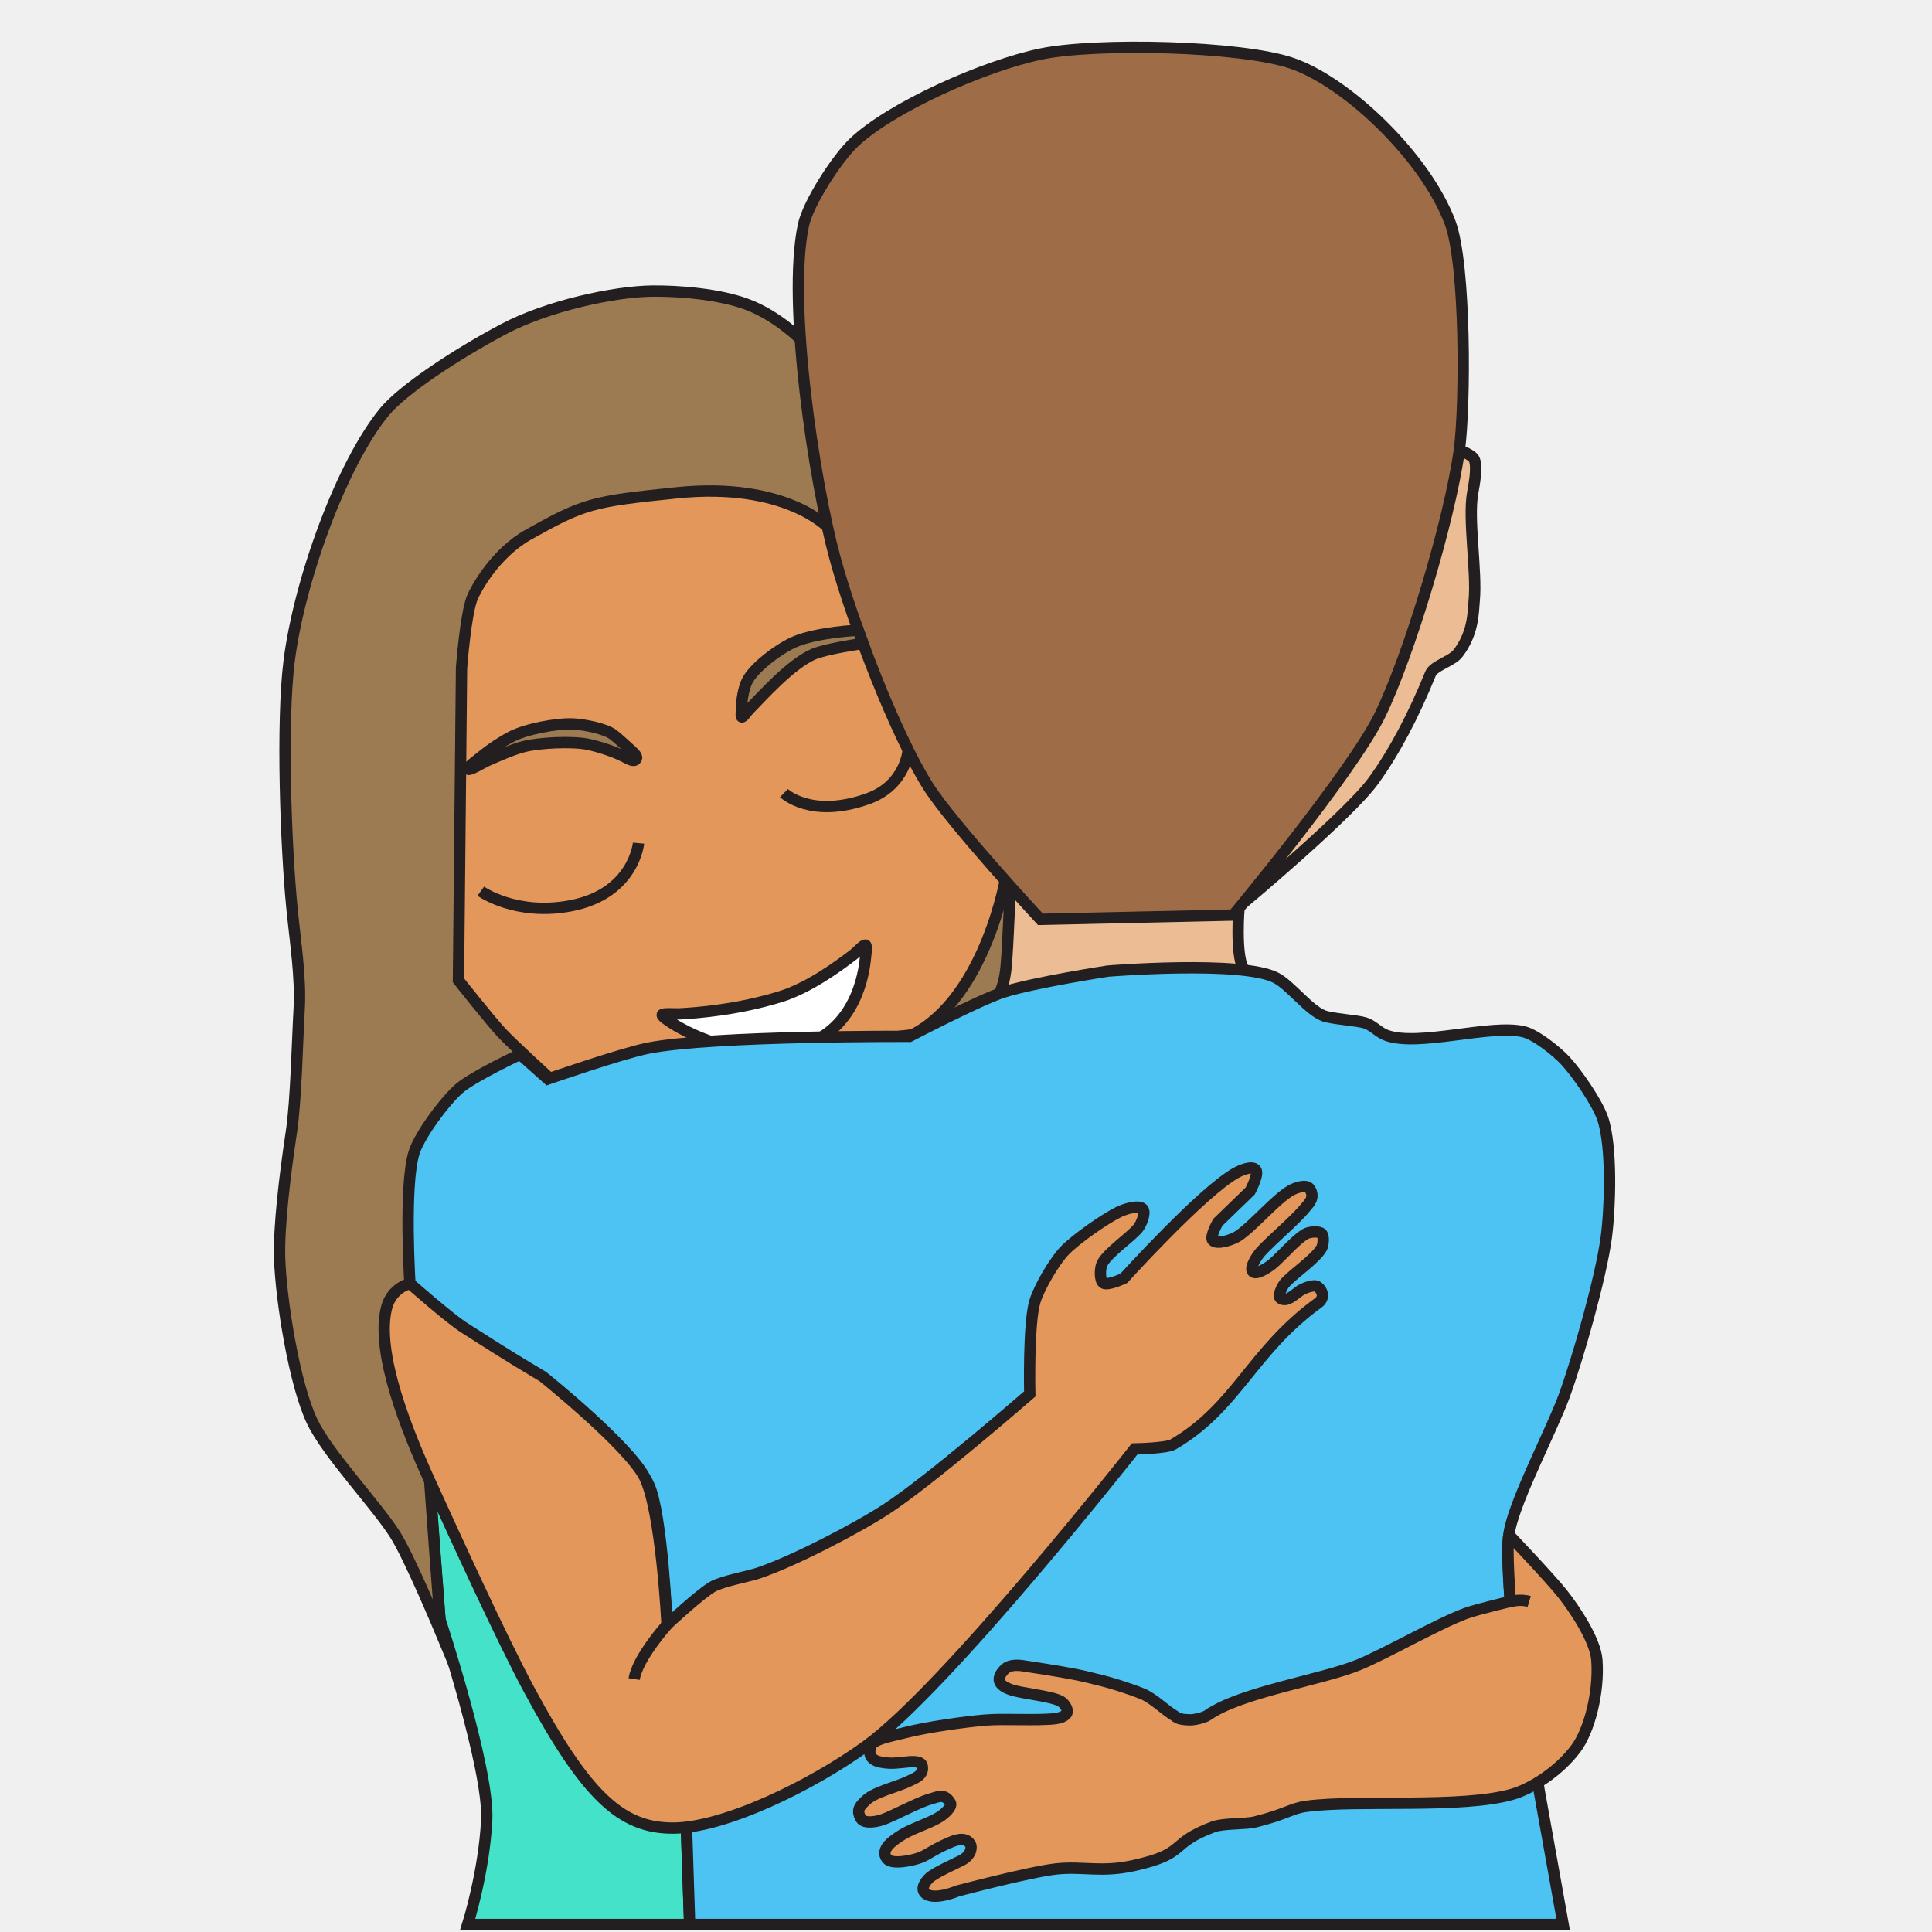
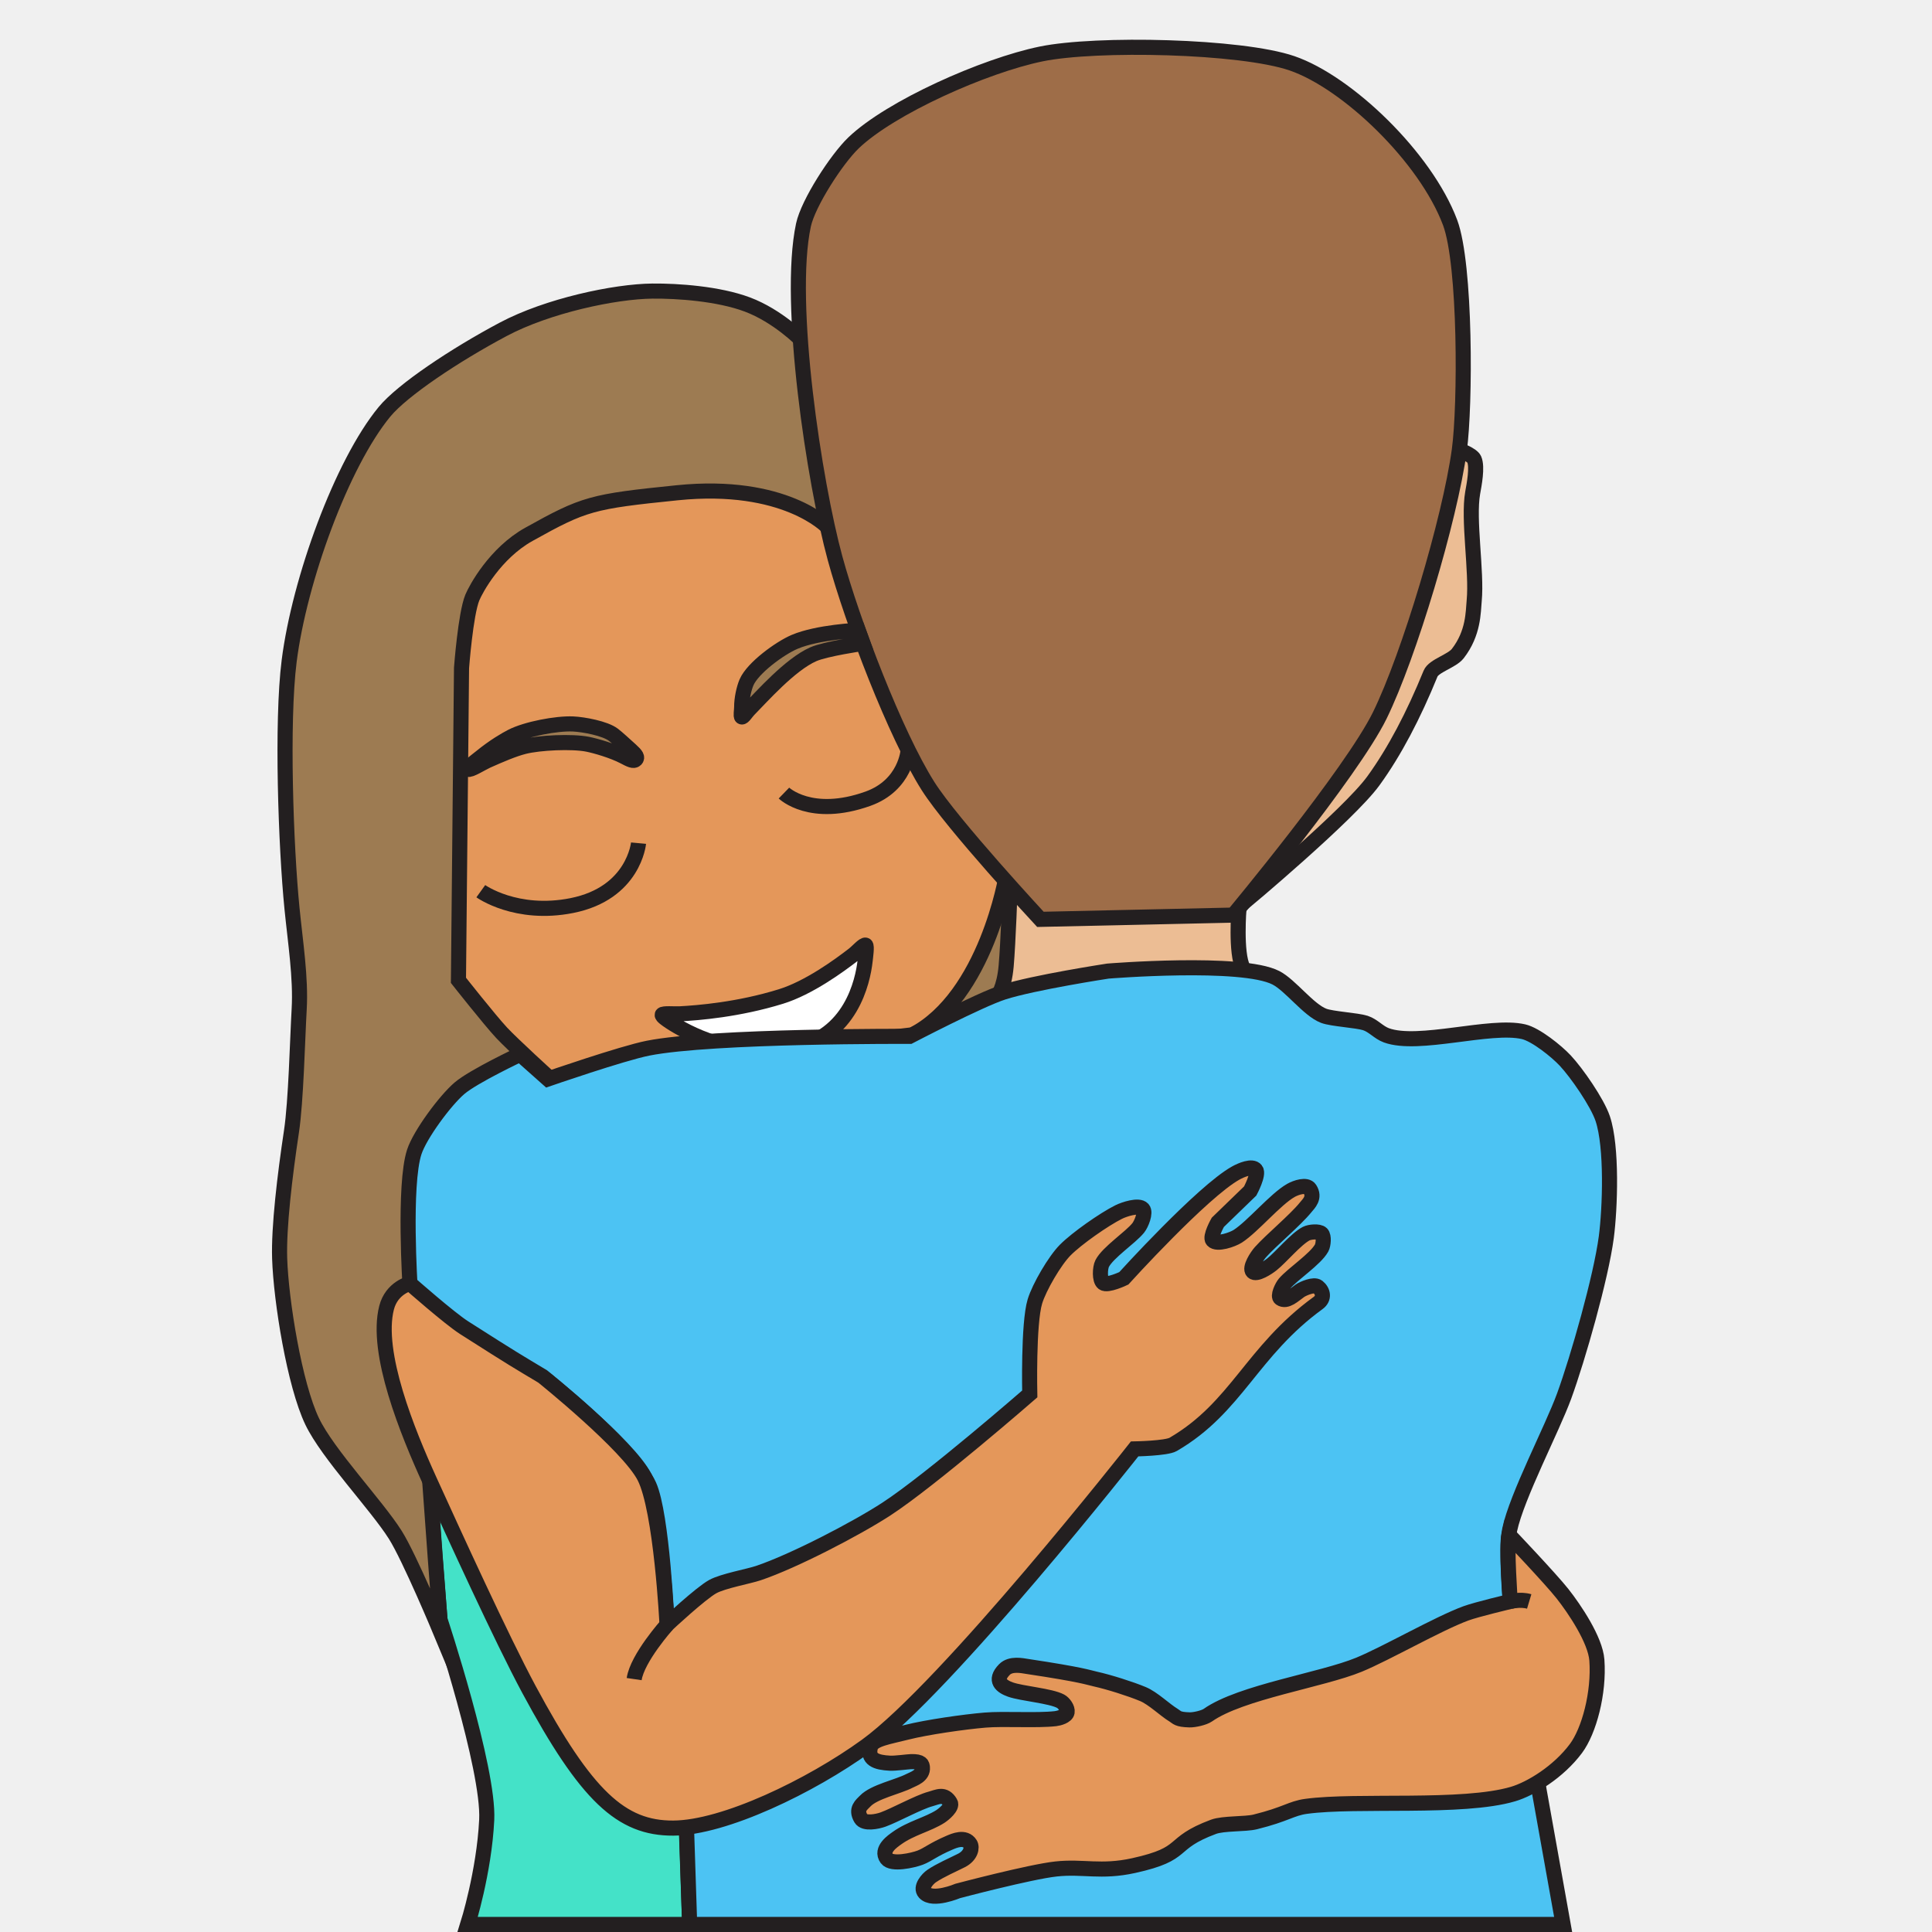
- <svg xmlns="http://www.w3.org/2000/svg" width="256" height="256" viewBox="-36.291 -5.515 256 256">
-   <path fill="#44E2C8" stroke="#231F20" stroke-width="1.5" stroke-miterlimit="10" d="M55.093 249.485H25.682s2.179-6.912 2.519-13.856c.334-6.808-6.195-26.556-6.195-26.556s-1.361-17.016-1.361-18.377c0-1.362 34.003 45.907 34.003 45.907l.445 12.882z" />
-   <path fill="#ECBD94" stroke="#231F20" stroke-width="1.5" stroke-miterlimit="10" d="M157.077 54.126s1.699.599 1.975 1.226c.449 1.021-.016 3.368-.204 4.425-.633 3.559.568 10.417.2 14.301-.142 1.498-.064 4.285-2.175 7.008-.778 1.004-3.186 1.619-3.608 2.655-2.246 5.514-4.755 10.325-7.579 14.216-3.289 4.531-17.27 16.212-17.27 16.212l12.935-48.605 15.755-11.655" />
-   <path fill="#9D7B52" stroke="#231F20" stroke-width="1.5" stroke-miterlimit="10" d="M69.989 39.625s-3.189-3.275-7.271-4.8c-3.817-1.426-9.225-1.802-12.561-1.77-5 .049-13.894 1.942-19.777 5.071-6.399 3.404-13.344 8.034-15.727 10.927C9 55.919 3.386 71.316 2.024 82.073c-1.026 8.106-.437 24.62.375 32.774.45 4.525 1.191 9.197.953 13.351-.232 4.053-.416 12.188-1.021 16.203-.885 5.872-1.701 12.712-1.566 16.85.183 5.604 1.967 16.703 4.311 21.588 2.078 4.329 8.486 11.031 11.007 15.016 1.895 2.994 6.059 12.993 6.059 12.993s-.543-7.072-.749-9.838c-.169-2.271-.749-10.313-.749-10.313l98.512-54.396-49.167-96.676z" />
-   <path fill="#ECBD94" stroke="#231F20" stroke-width="1.5" stroke-miterlimit="10" d="M95.873 126.496s.885-.953 1.158-4.017c.271-3.064.531-10.583.531-10.583l30.319 2.923s-.487 5.957.534 7.931c1.021 1.974-15.932 5.447-15.932 5.447l-16.61-1.701z" />
-   <path fill="#E4975A" stroke="#231F20" stroke-width="1.5" stroke-miterlimit="10" d="M97.031 110.527s-2.641 15.981-12.395 21.07l-48.088 5.774s-4.942-4.506-6.373-6.042c-1.593-1.711-5.719-6.944-5.719-6.944l.408-41.393s.533-7.146 1.43-9.327c.456-1.108 3.014-5.882 7.489-8.374 7.332-4.083 8.296-4.357 19.675-5.514 14.249-1.448 19.887 4.521 19.887 4.521l23.686 46.229z" />
-   <path fill="#9E6D48" stroke="#231F20" stroke-width="1.5" stroke-miterlimit="10" d="M127.122 115.739l-25.553.566s-11.675-12.583-14.887-17.654c-4.33-6.838-9.982-21.625-12.323-30.192-2.718-9.95-6.397-33.844-4.188-44.158.621-2.899 4.384-8.727 6.64-10.887 4.909-4.7 17.328-10.229 24.85-11.778C108.99.127 128.134.549 134.909 2.873c7.32 2.511 17.7 12.45 20.943 21.093 2.089 5.563 2.032 24.272 1.226 30.16-1.262 9.213-6.65 27.21-10.531 35.136-3.749 7.655-19.425 26.477-19.425 26.477z" />
-   <path fill="#FFF" stroke="#231F20" stroke-width="1.5" stroke-miterlimit="10" d="M51.451 128.947c.073-.228 1.705-.09 2.313-.122 2.444-.129 7.772-.551 13.413-2.295 3.692-1.141 7.708-4.072 9.626-5.557.541-.419 1.363-1.373 1.607-1.251.193.096-.007 1.534-.068 2.076-.31 2.759-1.895 10.072-9.633 11.574-7.617 1.479-14.158-2.121-16.237-3.506-.411-.273-1.08-.735-1.021-.919z" />
-   <path fill="none" stroke="#231F20" stroke-width="1.5" stroke-miterlimit="10" d="M27.418 112.573s4.683 3.368 12.05 1.906c8.238-1.634 8.85-8.272 8.85-8.272M67.586 99.57s3.564 3.458 11.131.749c5.038-1.804 5.33-6.443 5.33-6.443" />
-   <path fill="#9D7B52" stroke="#231F20" stroke-width="1.5" stroke-miterlimit="10" d="M25.75 96.404c-.156-.247 1.123-1.154 1.668-1.6 1.76-1.436 3.309-2.325 4.084-2.723 1.944-.998 5.953-1.766 8.136-1.668 1.382.062 4.247.588 5.344 1.43.573.438 1.426 1.234 2.315 2.033.729.656.923.985.649 1.255-.279.274-.76.03-1.568-.395-1.472-.772-3.721-1.417-4.8-1.634-2.071-.416-6.396-.214-8.442.307-1.403.356-3.202 1.132-4.883 1.882-.632.283-2.35 1.355-2.503 1.113zM61.992 89.483c-.159-.062-.006-.906-.009-1.318-.006-1.081.299-2.467.644-3.267.827-1.92 4.431-4.535 6.354-5.355 3.086-1.316 8.442-1.547 8.442-1.547l.634 1.742s-4.94.715-6.581 1.438c-3.086 1.362-6.83 5.62-8.517 7.324-.367.373-.772 1.058-.967.983z" />
-   <path fill="#4CC3F3" stroke="#231F20" stroke-width="1.5" stroke-miterlimit="10" d="M110.511 123.16s17.734-1.442 22.262.885c1.929.991 4.307 4.266 6.332 5.038 1.103.421 4.391.592 5.515.953 1.051.341 1.754 1.255 2.791 1.634 4.27 1.562 13.751-1.511 18.178-.477 1.632.383 4.368 2.59 5.514 3.813 1.543 1.649 4.248 5.555 4.971 7.693 1.269 3.759.979 11.923.477 15.727-.708 5.345-3.75 16.01-5.583 21.037-1.588 4.356-6.276 13.267-7.218 17.716-.578 2.729.138 10.197.138 10.197l3.744 24.236 3.2 17.873H55.093l-.409-12.495-2.587-27.231s-.632-14.555-2.383-18.45c-2.246-4.995-13.646-14.019-13.646-14.019s-7.222-4.188-9.633-5.833c-2.086-1.424-8.378-6.359-8.378-6.359s-.89-13.589.545-17.974c.761-2.325 4.112-6.84 5.991-8.441 1.883-1.604 8.034-4.493 8.034-4.493l3.676 3.268s9.828-3.402 13.276-4.085c8.549-1.691 34.653-1.565 34.653-1.565s9.266-4.838 12.404-5.845c4.052-1.301 13.875-2.803 13.875-2.803z" />
-   <path fill="#E4975A" stroke="#231F20" stroke-width="1.5" stroke-miterlimit="10" d="M18.025 164.554s-2.412.556-3.093 3.211c-1.527 5.953 2.785 16.503 5.712 22.931 3.171 6.965 9.525 20.902 13.149 27.641 7.615 14.16 12.247 18.413 19.121 18.381 6.773-.029 18.246-5.582 25.579-10.893 10.677-7.731 35.558-39.351 35.558-39.351s4.206-.072 5.105-.598c8.442-4.917 10.376-12.32 19.222-18.748.828-.602.669-1.555-.057-2.134-.501-.397-1.954.241-2.349.511-.819.564-1.771 1.566-2.587 1.021-.427-.283.212-1.583.544-1.973 1.106-1.287 4.074-3.217 4.902-4.699.231-.415.337-1.568 0-1.906-.36-.359-1.591-.236-2.043 0-1.356.708-3.361 3.134-4.561 4.085-.528.419-2.047 1.434-2.52.953-.488-.494.56-2.068 1.021-2.587 1.402-1.577 4.604-4.222 5.995-5.944.386-.479 1.289-1.272.54-2.43-.425-.657-1.839-.186-2.519.204-2.058 1.181-5.022 4.768-7.013 6.06-.708.459-2.773 1.176-3.336.544-.411-.462.682-2.383.682-2.383l4.289-4.152s1.188-2.217.748-2.792c-.477-.621-1.97.028-2.654.409-4.438 2.47-14.842 13.956-14.842 13.956s-2.167 1.034-2.724.613c-.516-.392-.436-2.013-.136-2.588.775-1.48 3.71-3.399 4.766-4.697.408-.502 1.045-2.036.612-2.519-.537-.601-2.478.049-3.199.408-1.944.97-5.55 3.497-7.081 5.038-1.392 1.404-3.443 4.916-4.017 6.808-.89 2.937-.681 12.255-.681 12.255s-13.139 11.438-18.994 15.25c-3.976 2.589-12.274 6.91-16.97 8.49-1.292.437-4.677 1.041-6.041 1.79-1.604.881-6.059 5.038-6.059 5.038s-.744-15.159-2.993-19.567c-2.152-4.221-13.482-13.315-13.482-13.315-3.439-2.068-3.448-2.021-10.417-6.468-1.95-1.244-7.177-5.853-7.177-5.853zM163.642 197.854s5.527 5.809 7.098 7.798c1.607 2.034 4.367 6.132 4.562 8.804.316 4.357-1.035 9.38-2.77 11.71-2.314 3.11-5.974 5.338-8.328 6.037-6.681 1.985-20.688.713-27.421 1.632-2.007.274-2.636 1.045-6.767 2.066-1.31.323-4.207.159-5.515.646-6.084 2.266-3.263 3.525-10.587 5.141-4.322.953-6.711.055-10.283.446-3.49.385-13.013 2.91-13.013 2.91s-3.323 1.409-4.39.23c-.625-.694.383-1.832.93-2.202 1.152-.781 2.779-1.471 3.949-2.066 1.249-.634 1.448-1.717 1.158-2.178-.688-1.088-2.147-.431-2.757-.171-2.174.928-2.834 1.581-3.872 1.975-.984.374-3.781.996-4.423.126-.896-1.215.845-2.347 1.351-2.713 1.821-1.315 4.129-1.825 5.753-2.87.473-.307 1.625-1.271 1.318-1.807-.774-1.349-1.734-.749-2.635-.508-1.594.425-4.675 2.14-6.286 2.723-.748.271-2.477.626-2.928-.136-.738-1.249.084-1.809.567-2.314 1.185-1.243 4.355-1.886 5.878-2.679.51-.264 1.804-.647 1.702-1.771-.035-.381-.091-.816-1.521-.771-.46.016-2.041.238-2.768.205-1.868-.092-3.03-.523-2.587-2.157.278-1.026 2.406-1.334 4.8-1.94 2.651-.671 7.594-1.379 10.377-1.613 2.527-.213 6.812.094 9.332-.191.439-.049 1.452-.321 1.543-.861.089-.523-.438-1.219-.858-1.446-1.338-.722-5.116-1.007-6.653-1.549-1.156-.409-2.223-1.188-.805-2.645.838-.862 2.356-.52 3.031-.417 7.405 1.116 8.031 1.45 9.053 1.676 1.807.402 4.628 1.298 6.258 1.975 1.364.565 2.885 2.085 4.09 2.814.467.283.477.568 2.11.613.621.017 1.911-.267 2.429-.63 4.362-3.062 15.089-4.648 20.016-6.679 3.618-1.489 10.509-5.461 14.184-6.808 1.425-.521 5.862-1.572 5.862-1.572s-.531-7.322-.184-8.833z" />
-   <path fill="none" stroke="#231F20" stroke-width="1.5" stroke-miterlimit="10" d="M163.825 206.688s1.354-.347 2.511 0M52.107 209.758s-3.958 4.425-4.367 7.216" />
+ <svg xmlns="http://www.w3.org/2000/svg" width="256" height="256" viewBox="-36.041 -5.265 256 256">
+   <path fill="#44E2C8" stroke="#231F20" stroke-width="2" stroke-miterlimit="10" d="M55.343 249.735H25.932s2.179-6.912 2.519-13.856c.334-6.808-6.195-26.556-6.195-26.556s-1.361-17.016-1.361-18.377c0-1.362 34.003 45.907 34.003 45.907l.445 12.882z" />
+   <path fill="#ECBD94" stroke="#231F20" stroke-width="2" stroke-miterlimit="10" d="M157.327 54.376s1.699.599 1.975 1.226c.449 1.021-.016 3.368-.204 4.425-.633 3.559.568 10.417.2 14.301-.142 1.498-.064 4.285-2.175 7.008-.778 1.004-3.186 1.619-3.608 2.655-2.246 5.514-4.755 10.325-7.579 14.216-3.289 4.531-17.27 16.212-17.27 16.212l12.935-48.605 15.755-11.655" />
+   <path fill="#9D7B52" stroke="#231F20" stroke-width="2" stroke-miterlimit="10" d="M70.239 39.875s-3.189-3.275-7.271-4.8c-3.817-1.426-9.225-1.802-12.561-1.77-5 .049-13.894 1.942-19.777 5.071-6.399 3.404-13.344 8.034-15.727 10.927C9.25 56.169 3.636 71.566 2.274 82.323c-1.026 8.106-.437 24.62.375 32.774.45 4.525 1.191 9.197.953 13.351-.232 4.053-.416 12.188-1.021 16.203-.885 5.872-1.701 12.712-1.566 16.85.183 5.604 1.967 16.703 4.311 21.588 2.078 4.329 8.486 11.031 11.007 15.016 1.895 2.994 6.059 12.993 6.059 12.993s-.543-7.072-.749-9.838c-.169-2.271-.749-10.313-.749-10.313l98.512-54.396-49.167-96.676z" />
+   <path fill="#ECBD94" stroke="#231F20" stroke-width="2" stroke-miterlimit="10" d="M96.123 126.746s.885-.953 1.158-4.017c.271-3.064.531-10.583.531-10.583l30.319 2.923s-.487 5.957.534 7.931c1.021 1.974-15.932 5.447-15.932 5.447l-16.61-1.701z" />
+   <path fill="#E4975A" stroke="#231F20" stroke-width="2" stroke-miterlimit="10" d="M97.281 110.777s-2.641 15.981-12.395 21.07l-48.088 5.774s-4.942-4.506-6.373-6.042c-1.593-1.711-5.719-6.944-5.719-6.944l.408-41.393s.533-7.146 1.43-9.327c.456-1.108 3.014-5.882 7.489-8.374 7.332-4.083 8.296-4.357 19.675-5.514 14.249-1.448 19.887 4.521 19.887 4.521l23.686 46.229z" />
+   <path fill="#9E6D48" stroke="#231F20" stroke-width="2" stroke-miterlimit="10" d="M127.372 115.989l-25.553.566s-11.675-12.583-14.887-17.654c-4.33-6.838-9.982-21.625-12.323-30.192-2.718-9.95-6.397-33.844-4.188-44.158.621-2.899 4.384-8.727 6.64-10.887 4.909-4.7 17.328-10.229 24.85-11.778C109.24.377 128.384.799 135.159 3.123c7.32 2.511 17.7 12.45 20.943 21.093 2.089 5.563 2.032 24.272 1.226 30.16-1.262 9.213-6.65 27.21-10.531 35.136-3.749 7.655-19.425 26.477-19.425 26.477z" />
+   <path fill="#FFF" stroke="#231F20" stroke-width="2" stroke-miterlimit="10" d="M51.701 129.197c.073-.228 1.705-.09 2.313-.122 2.444-.129 7.772-.551 13.413-2.295 3.692-1.141 7.708-4.072 9.626-5.557.541-.419 1.363-1.373 1.607-1.251.193.096-.007 1.534-.068 2.076-.31 2.759-1.895 10.072-9.633 11.574-7.617 1.479-14.158-2.121-16.237-3.506-.411-.273-1.08-.735-1.021-.919z" />
+   <path fill="none" stroke="#231F20" stroke-width="2" stroke-miterlimit="10" d="M27.668 112.823s4.683 3.368 12.05 1.906c8.238-1.634 8.85-8.272 8.85-8.272M67.836 99.82s3.564 3.458 11.131.749c5.038-1.804 5.33-6.443 5.33-6.443" />
+   <path fill="#9D7B52" stroke="#231F20" stroke-width="2" stroke-miterlimit="10" d="M26 96.654c-.156-.247 1.123-1.154 1.668-1.6 1.76-1.436 3.309-2.325 4.084-2.723 1.944-.998 5.953-1.766 8.136-1.668 1.382.062 4.247.588 5.344 1.43.573.438 1.426 1.234 2.315 2.033.729.656.923.985.649 1.255-.279.274-.76.03-1.568-.395-1.472-.772-3.721-1.417-4.8-1.634-2.071-.416-6.396-.214-8.442.307-1.403.356-3.202 1.132-4.883 1.882-.632.283-2.35 1.355-2.503 1.113zM62.242 89.733c-.159-.062-.006-.906-.009-1.318-.006-1.081.299-2.467.644-3.267.827-1.92 4.431-4.535 6.354-5.355 3.086-1.316 8.442-1.547 8.442-1.547l.634 1.742s-4.94.715-6.581 1.438c-3.086 1.362-6.83 5.62-8.517 7.324-.367.373-.772 1.058-.967.983z" />
+   <path fill="#4CC3F3" stroke="#231F20" stroke-width="2" stroke-miterlimit="10" d="M110.761 123.41s17.734-1.442 22.262.885c1.929.991 4.307 4.266 6.332 5.038 1.103.421 4.391.592 5.515.953 1.051.341 1.754 1.255 2.791 1.634 4.27 1.562 13.751-1.511 18.178-.477 1.632.383 4.368 2.59 5.514 3.813 1.543 1.649 4.248 5.555 4.971 7.693 1.269 3.759.979 11.923.477 15.727-.708 5.345-3.75 16.01-5.583 21.037-1.588 4.356-6.276 13.267-7.218 17.716-.578 2.729.138 10.197.138 10.197l3.744 24.236 3.2 17.873H55.343l-.409-12.495-2.587-27.231s-.632-14.555-2.383-18.45c-2.246-4.995-13.646-14.019-13.646-14.019s-7.222-4.188-9.633-5.833c-2.086-1.424-8.378-6.359-8.378-6.359s-.89-13.589.545-17.974c.761-2.325 4.112-6.84 5.991-8.441 1.883-1.604 8.034-4.493 8.034-4.493l3.676 3.268s9.828-3.402 13.276-4.085c8.549-1.691 34.653-1.565 34.653-1.565s9.266-4.838 12.404-5.845c4.052-1.301 13.875-2.803 13.875-2.803z" />
+   <path fill="#E4975A" stroke="#231F20" stroke-width="2" stroke-miterlimit="10" d="M18.275 164.804s-2.412.556-3.093 3.211c-1.527 5.953 2.785 16.503 5.712 22.931 3.171 6.965 9.525 20.902 13.149 27.641 7.615 14.16 12.247 18.413 19.121 18.381 6.773-.029 18.246-5.582 25.579-10.893 10.677-7.731 35.558-39.351 35.558-39.351s4.206-.072 5.105-.598c8.442-4.917 10.376-12.32 19.222-18.748.828-.602.669-1.555-.057-2.134-.501-.397-1.954.241-2.349.511-.819.564-1.771 1.566-2.587 1.021-.427-.283.212-1.583.544-1.973 1.106-1.287 4.074-3.217 4.902-4.699.231-.415.337-1.568 0-1.906-.36-.359-1.591-.236-2.043 0-1.356.708-3.361 3.134-4.561 4.085-.528.419-2.047 1.434-2.52.953-.488-.494.56-2.068 1.021-2.587 1.402-1.577 4.604-4.222 5.995-5.944.386-.479 1.289-1.272.54-2.43-.425-.657-1.839-.186-2.519.204-2.058 1.181-5.022 4.768-7.013 6.06-.708.459-2.773 1.176-3.336.544-.411-.462.682-2.383.682-2.383l4.289-4.152s1.188-2.217.748-2.792c-.477-.621-1.97.028-2.654.409-4.438 2.47-14.842 13.956-14.842 13.956s-2.167 1.034-2.724.613c-.516-.392-.436-2.013-.136-2.588.775-1.48 3.71-3.399 4.766-4.697.408-.502 1.045-2.036.612-2.519-.537-.601-2.478.049-3.199.408-1.944.97-5.55 3.497-7.081 5.038-1.392 1.404-3.443 4.916-4.017 6.808-.89 2.937-.681 12.255-.681 12.255s-13.139 11.438-18.994 15.25c-3.976 2.589-12.274 6.91-16.97 8.49-1.292.437-4.677 1.041-6.041 1.79-1.604.881-6.059 5.038-6.059 5.038s-.744-15.159-2.993-19.567c-2.152-4.221-13.482-13.315-13.482-13.315-3.439-2.068-3.448-2.021-10.417-6.468-1.95-1.244-7.177-5.853-7.177-5.853zM163.892 198.104s5.527 5.809 7.098 7.798c1.607 2.034 4.367 6.132 4.562 8.804.316 4.357-1.035 9.38-2.77 11.71-2.314 3.11-5.974 5.338-8.328 6.037-6.681 1.985-20.688.713-27.421 1.632-2.007.274-2.636 1.045-6.767 2.066-1.31.323-4.207.159-5.515.646-6.084 2.266-3.263 3.525-10.587 5.141-4.322.953-6.711.055-10.283.446-3.49.385-13.013 2.91-13.013 2.91s-3.323 1.409-4.39.23c-.625-.694.383-1.832.93-2.202 1.152-.781 2.779-1.471 3.949-2.066 1.249-.634 1.448-1.717 1.158-2.178-.688-1.088-2.147-.431-2.757-.171-2.174.928-2.834 1.581-3.872 1.975-.984.374-3.781.996-4.423.126-.896-1.215.845-2.347 1.351-2.713 1.821-1.315 4.129-1.825 5.753-2.87.473-.307 1.625-1.271 1.318-1.807-.774-1.349-1.734-.749-2.635-.508-1.594.425-4.675 2.14-6.286 2.723-.748.271-2.477.626-2.928-.136-.738-1.249.084-1.809.567-2.314 1.185-1.243 4.355-1.886 5.878-2.679.51-.264 1.804-.647 1.702-1.771-.035-.381-.091-.816-1.521-.771-.46.016-2.041.238-2.768.205-1.868-.092-3.03-.523-2.587-2.157.278-1.026 2.406-1.334 4.8-1.94 2.651-.671 7.594-1.379 10.377-1.613 2.527-.213 6.812.094 9.332-.191.439-.049 1.452-.321 1.543-.861.089-.523-.438-1.219-.858-1.446-1.338-.722-5.116-1.007-6.653-1.549-1.156-.409-2.223-1.188-.805-2.645.838-.862 2.356-.52 3.031-.417 7.405 1.116 8.031 1.45 9.053 1.676 1.807.402 4.628 1.298 6.258 1.975 1.364.565 2.885 2.085 4.09 2.814.467.283.477.568 2.11.613.621.017 1.911-.267 2.429-.63 4.362-3.062 15.089-4.648 20.016-6.679 3.618-1.489 10.509-5.461 14.184-6.808 1.425-.521 5.862-1.572 5.862-1.572s-.531-7.322-.184-8.833z" />
+   <path fill="none" stroke="#231F20" stroke-width="2" stroke-miterlimit="10" d="M164.075 206.938s1.354-.347 2.511 0M52.357 210.008s-3.958 4.425-4.367 7.216" />
</svg>
